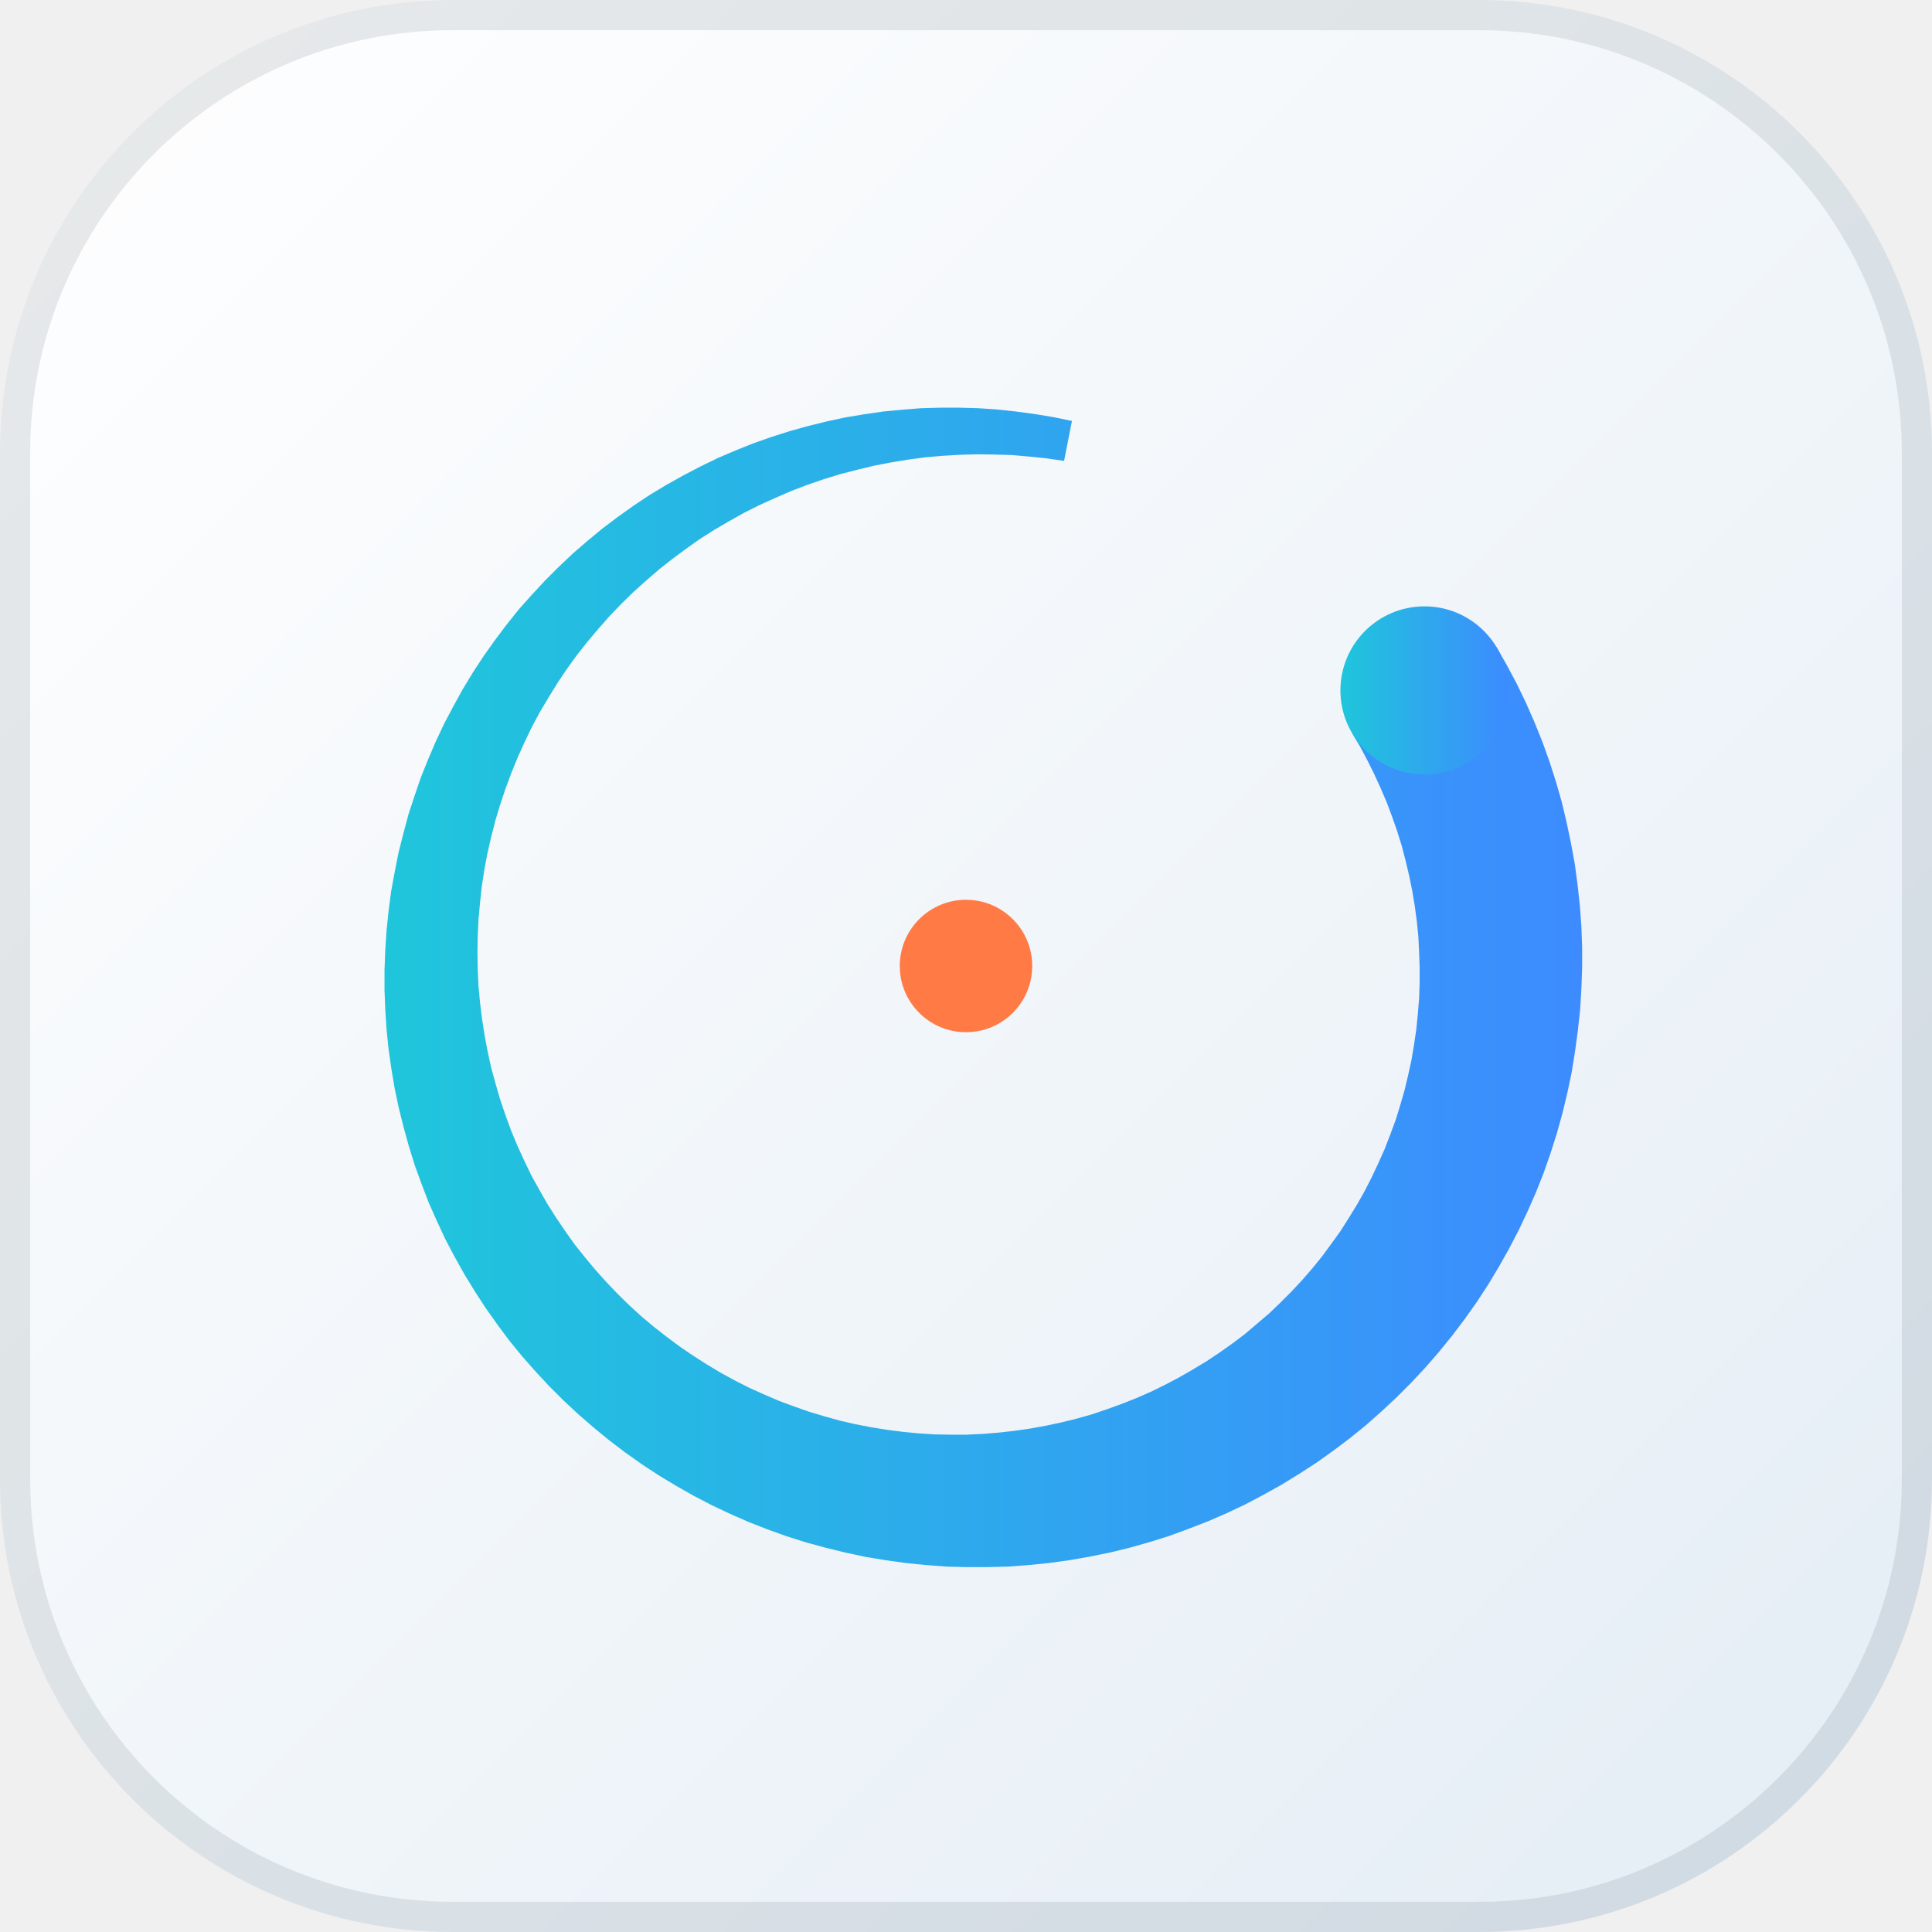
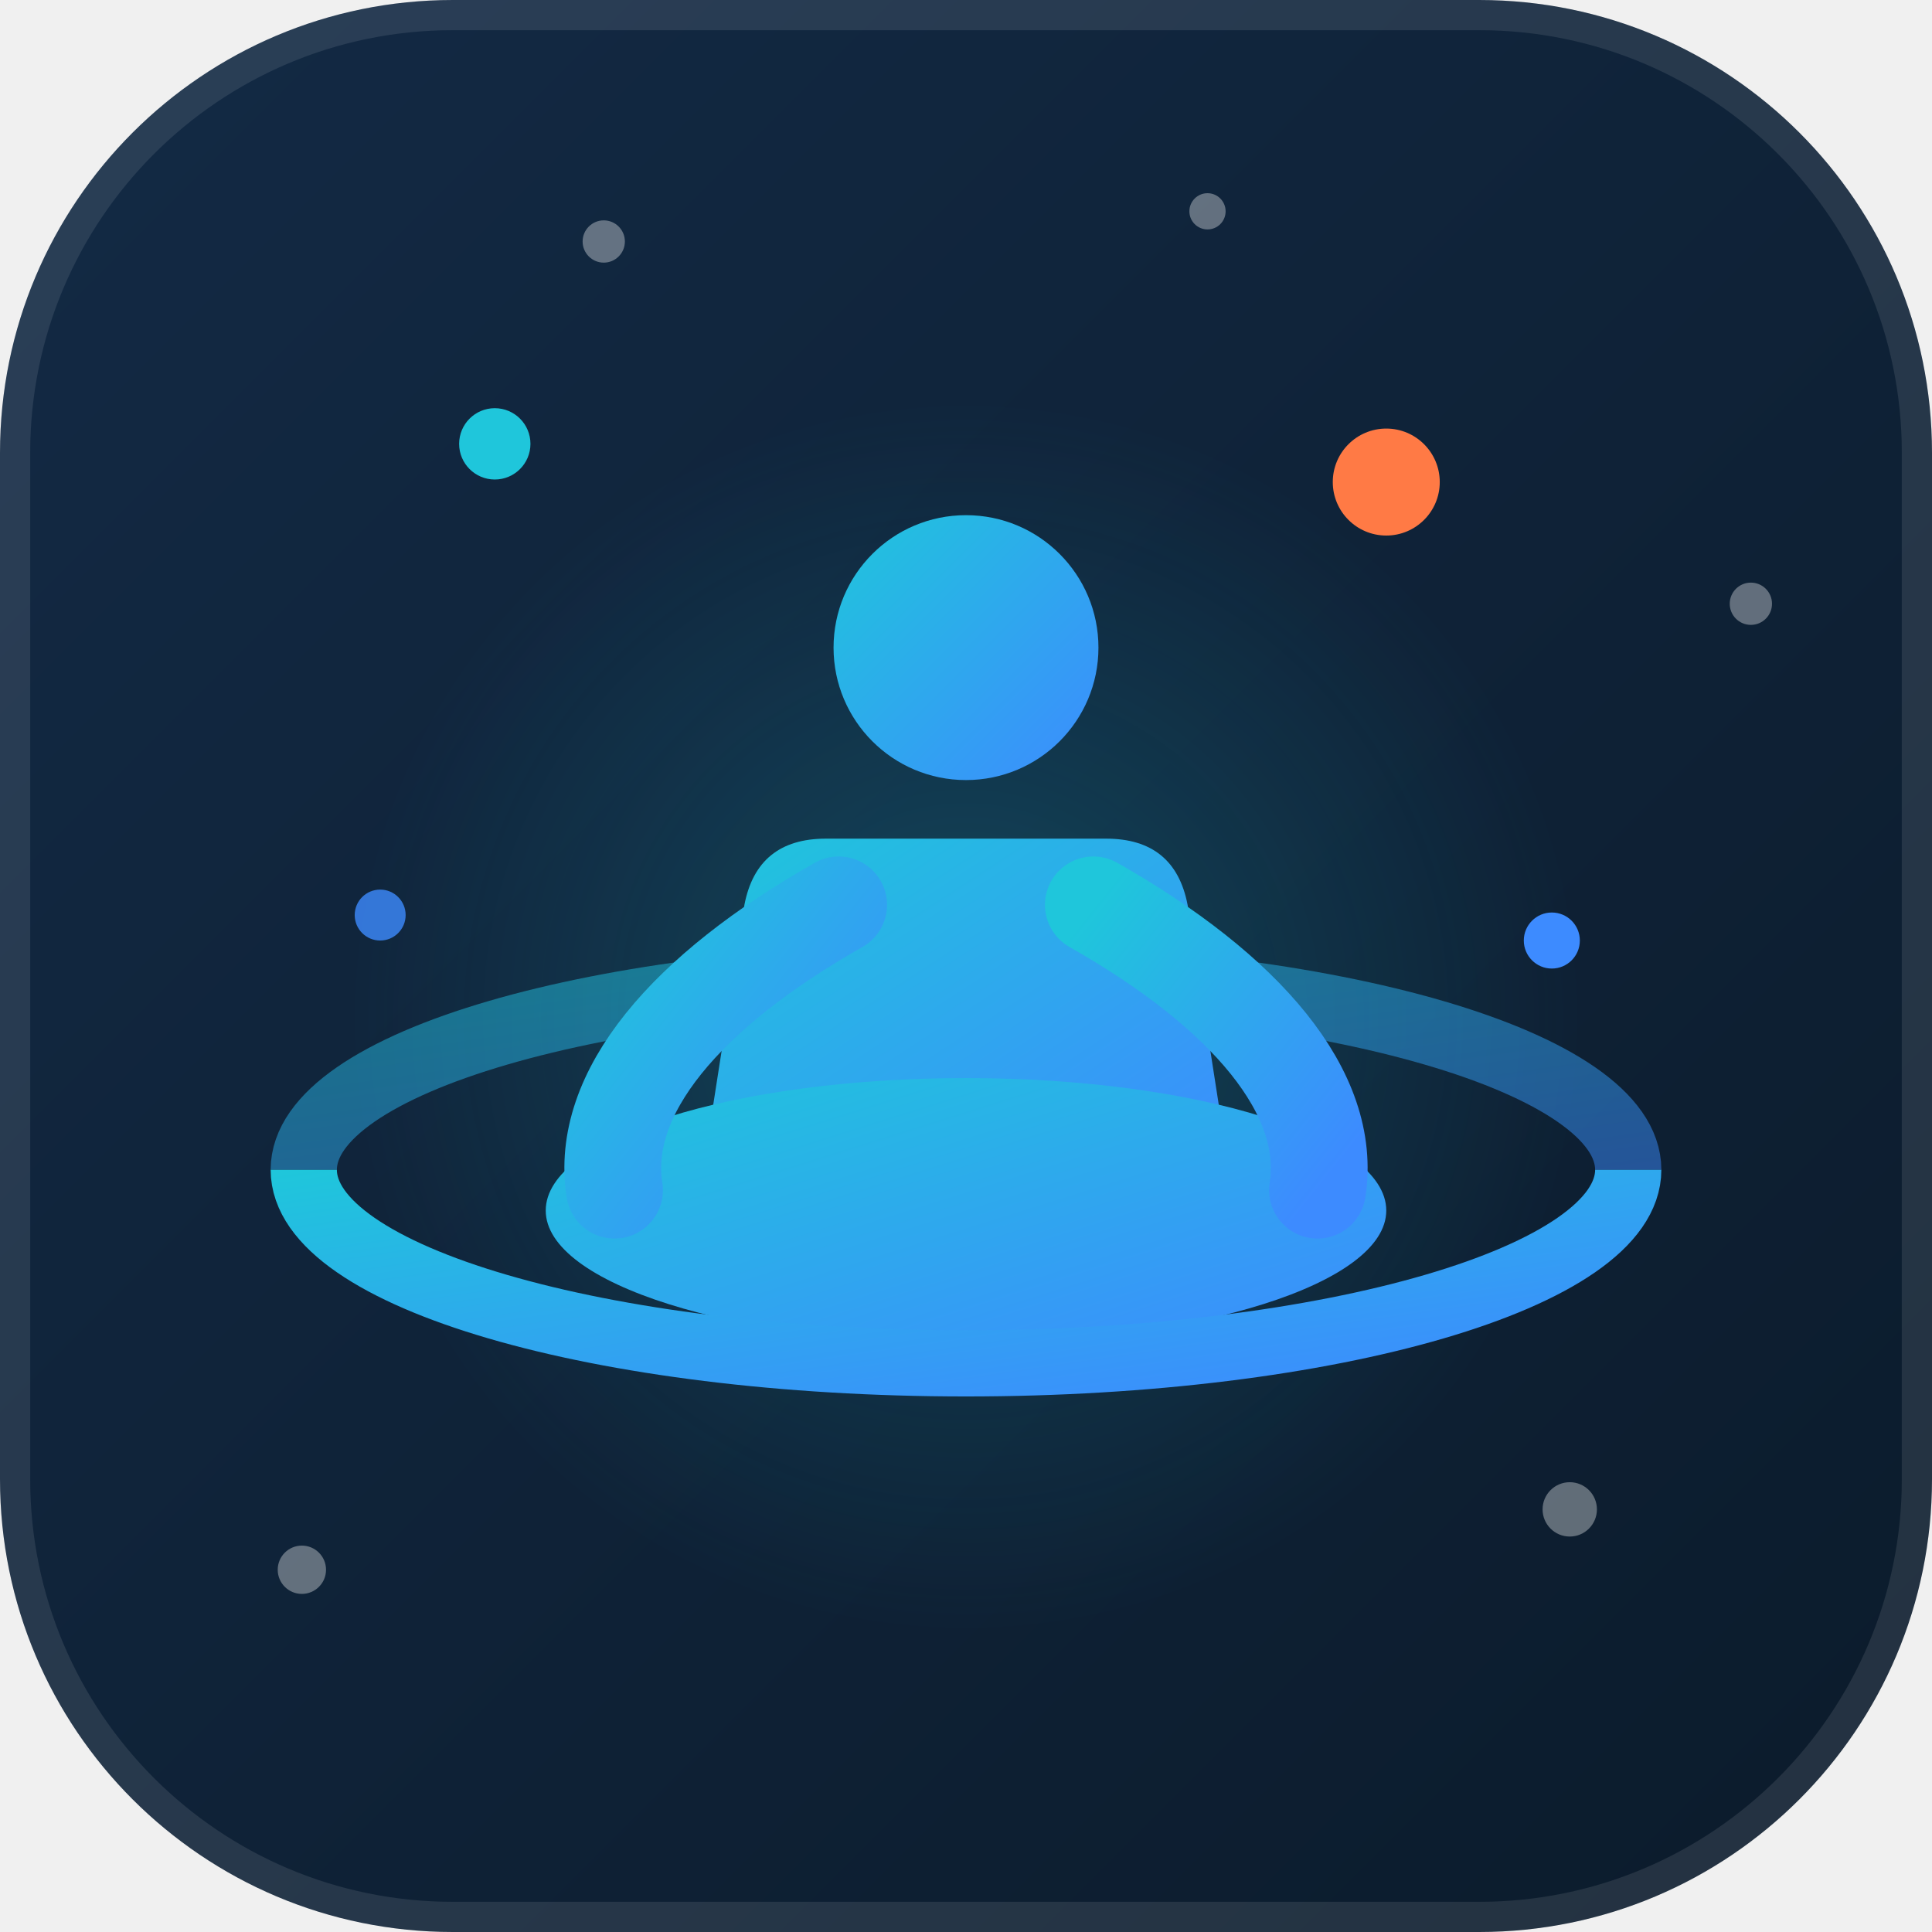
<svg xmlns="http://www.w3.org/2000/svg" viewBox="0 0 64 64">
  <defs>
    <linearGradient id="bg" x1="0" y1="0" x2="1" y2="1">
-       <stop offset="0" stop-color="#FFFFFF" />
-       <stop offset="1" stop-color="#E4EDF5" />
+       <stop offset="0" stop-color="#132A45" />
+       <stop offset="1" stop-color="#0B1B2B" />
    </linearGradient>
-     <linearGradient id="lg" x1="0" y1="0" x2="1" y2="0">
+     <linearGradient id="lg" x1="0" y1="0" x2="1" y2="1">
      <stop offset="0" stop-color="#1FC6DB" />
      <stop offset="1" stop-color="#3D8BFF" />
    </linearGradient>
+     <radialGradient id="gl" cx="50%" cy="50%" r="50%">
+       <stop offset="0" stop-color="#1FC6DB" stop-opacity=".22" />
+       <stop offset="1" stop-color="#1FC6DB" stop-opacity="0" />
+     </radialGradient>
  </defs>
  <rect width="64" height="64" rx="15" fill="url(#bg)" />
-   <rect x=".5" y=".5" width="63" height="63" rx="14.5" fill="none" stroke="#0B1B2B" stroke-opacity=".09" />
+   <rect x=".5" y=".5" width="63" height="63" rx="14.5" fill="none" stroke="#fff" stroke-opacity=".10" />
+   <g fill="#fff" opacity=".35">
+     <circle cx="10" cy="52" r=".8" />
+     <circle cx="52" cy="50" r=".9" />
+     <circle cx="20" cy="8" r=".7" />
+     <circle cx="40" cy="7" r=".6" />
+     <circle cx="58" cy="20" r=".7" />
+   </g>
  <g transform="translate(5 5) scale(.84375)">
+     <circle cx="32" cy="34" r="24" fill="url(#gl)" />
+     <path d="M6 40 A26 7.6 0 0 1 58 40" fill="none" stroke="url(#lg)" stroke-width="2.6" opacity=".5" />
    <g fill="url(#lg)">
-       <path d="M52.83 19.48 L53.24 20.20 L53.63 20.93 L53.99 21.68 L54.32 22.43 L54.63 23.20 L54.91 23.98 L55.16 24.76 L55.39 25.56 L55.58 26.36 L55.75 27.17 L55.90 27.98 L56.01 28.80 L56.10 29.62 L56.16 30.44 L56.19 31.26 L56.19 32.08 L56.16 32.91 L56.11 33.73 L56.02 34.55 L55.91 35.36 L55.78 36.17 L55.61 36.98 L55.42 37.77 L55.20 38.56 L54.95 39.35 L54.68 40.12 L54.38 40.88 L54.05 41.63 L53.70 42.37 L53.32 43.10 L52.92 43.81 L52.50 44.51 L52.05 45.20 L51.58 45.86 L51.09 46.51 L50.57 47.15 L50.04 47.76 L49.48 48.36 L48.91 48.93 L48.31 49.49 L47.70 50.03 L47.07 50.54 L46.42 51.03 L45.76 51.50 L45.08 51.94 L44.38 52.37 L43.68 52.76 L42.96 53.14 L42.22 53.49 L41.48 53.81 L40.73 54.10 L39.97 54.38 L39.20 54.62 L38.42 54.84 L37.64 55.03 L36.85 55.19 L36.05 55.33 L35.25 55.44 L34.45 55.52 L33.65 55.58 L32.84 55.60 L32.04 55.60 L31.24 55.58 L30.44 55.52 L29.64 55.44 L28.85 55.33 L28.06 55.20 L27.27 55.03 L26.49 54.84 L25.72 54.63 L24.96 54.39 L24.21 54.12 L23.47 53.83 L22.74 53.51 L22.02 53.17 L21.31 52.80 L20.62 52.41 L19.94 52.00 L19.27 51.56 L18.62 51.10 L17.99 50.62 L17.38 50.12 L16.78 49.60 L16.20 49.06 L15.64 48.50 L15.10 47.92 L14.58 47.33 L14.08 46.72 L13.61 46.09 L13.15 45.44 L12.72 44.78 L12.31 44.11 L11.93 43.43 L11.56 42.73 L11.23 42.02 L10.91 41.30 L10.63 40.57 L10.36 39.83 L10.13 39.09 L9.92 38.33 L9.73 37.57 L9.57 36.81 L9.44 36.04 L9.33 35.27 L9.25 34.49 L9.20 33.71 L9.17 32.94 L9.17 32.16 L9.20 31.38 L9.25 30.61 L9.33 29.84 L9.43 29.07 L9.57 28.31 L9.72 27.55 L9.91 26.80 L10.11 26.05 L10.35 25.32 L10.60 24.59 L10.89 23.87 L11.19 23.17 L11.52 22.47 L11.88 21.79 L12.25 21.12 L12.65 20.46 L13.07 19.82 L13.51 19.20 L13.97 18.59 L14.45 17.99 L14.96 17.42 L15.48 16.86 L16.02 16.32 L16.57 15.80 L17.15 15.30 L17.73 14.82 L18.34 14.36 L18.96 13.92 L19.59 13.50 L20.24 13.11 L20.90 12.74 L21.57 12.39 L22.25 12.06 L22.95 11.76 L23.65 11.48 L24.36 11.23 L25.08 11.00 L25.80 10.80 L26.53 10.62 L27.27 10.46 L28.00 10.34 L28.75 10.23 L29.49 10.16 L30.24 10.10 L30.99 10.08 L31.73 10.08 L32.48 10.10 L33.22 10.15 L33.96 10.23 L34.70 10.33 L35.43 10.45 L36.16 10.60 L35.85 12.17 L35.17 12.07 L34.49 12.00 L33.81 11.94 L33.12 11.92 L32.44 11.91 L31.75 11.93 L31.07 11.97 L30.39 12.03 L29.72 12.12 L29.05 12.23 L28.38 12.36 L27.72 12.52 L27.06 12.69 L26.41 12.89 L25.77 13.11 L25.14 13.35 L24.52 13.62 L23.90 13.90 L23.30 14.20 L22.71 14.53 L22.13 14.87 L21.56 15.23 L21.01 15.62 L20.47 16.02 L19.95 16.43 L19.44 16.87 L18.94 17.32 L18.46 17.79 L18.00 18.27 L17.56 18.77 L17.13 19.28 L16.72 19.80 L16.33 20.34 L15.96 20.89 L15.61 21.46 L15.27 22.03 L14.96 22.61 L14.67 23.21 L14.40 23.81 L14.15 24.42 L13.92 25.04 L13.71 25.67 L13.52 26.30 L13.36 26.93 L13.21 27.58 L13.09 28.22 L12.99 28.87 L12.92 29.52 L12.86 30.17 L12.83 30.83 L12.82 31.48 L12.83 32.13 L12.86 32.79 L12.92 33.43 L13.00 34.08 L13.10 34.72 L13.22 35.36 L13.36 36.00 L13.53 36.62 L13.71 37.24 L13.92 37.86 L14.14 38.46 L14.39 39.06 L14.66 39.65 L14.94 40.23 L15.25 40.79 L15.57 41.35 L15.92 41.90 L16.28 42.43 L16.65 42.95 L17.05 43.45 L17.46 43.94 L17.89 44.42 L18.33 44.88 L18.79 45.33 L19.26 45.76 L19.75 46.17 L20.25 46.56 L20.76 46.94 L21.29 47.30 L21.82 47.64 L22.37 47.97 L22.92 48.27 L23.49 48.56 L24.07 48.82 L24.65 49.07 L25.24 49.29 L25.84 49.50 L26.44 49.68 L27.05 49.85 L27.66 49.99 L28.28 50.11 L28.90 50.21 L29.53 50.29 L30.15 50.35 L30.78 50.39 L31.41 50.40 L32.03 50.40 L32.66 50.37 L33.28 50.32 L33.90 50.25 L34.52 50.16 L35.13 50.05 L35.74 49.92 L36.35 49.77 L36.95 49.60 L37.54 49.40 L38.12 49.19 L38.70 48.96 L39.27 48.71 L39.82 48.44 L40.37 48.15 L40.91 47.84 L41.44 47.52 L41.95 47.18 L42.46 46.82 L42.95 46.45 L43.42 46.05 L43.89 45.65 L44.33 45.23 L44.77 44.79 L45.19 44.34 L45.59 43.88 L45.98 43.40 L46.34 42.91 L46.70 42.41 L47.03 41.89 L47.35 41.37 L47.65 40.84 L47.93 40.29 L48.19 39.74 L48.44 39.18 L48.66 38.61 L48.87 38.04 L49.05 37.46 L49.22 36.87 L49.36 36.28 L49.49 35.69 L49.59 35.09 L49.68 34.48 L49.74 33.88 L49.79 33.27 L49.81 32.67 L49.81 32.06 L49.79 31.46 L49.76 30.85 L49.70 30.25 L49.62 29.65 L49.52 29.05 L49.40 28.46 L49.26 27.87 L49.11 27.29 L48.93 26.71 L48.73 26.14 L48.52 25.58 L48.28 25.02 L48.03 24.47 L47.76 23.93 L47.48 23.40 L47.17 22.88Z" />
-       <circle cx="50.00" cy="21.18" r="3.30" />
+       <circle cx="32" cy="19.5" r="5.2" />
+       <path d="M26.5 27 L37.5 27 Q40.2 27 40.7 29.6 L42.4 40.5 L21.6 40.5 L23.3 29.6 Q23.8 27 26.5 27 Z" />
+       <ellipse cx="32" cy="41.6" rx="16.5" ry="5.2" />
    </g>
-     <circle cx="32" cy="32" r="2.6" fill="#FF7A45" />
+     <g fill="none" stroke="url(#lg)" stroke-width="3.8" stroke-linecap="round">
+       <path d="M27 29.6 C21 33 17.6 37 18.2 40.8" />
+       <path d="M37 29.6 C43 33 46.4 37 45.8 40.8" />
+     </g>
+     <path d="M6 40 A26 7.6 0 0 0 58 40" fill="none" stroke="url(#lg)" stroke-width="2.6" />
+     <circle cx="48.5" cy="13" r="2.1" fill="#FF7A45" />
+     <circle cx="13.5" cy="11.5" r="1.4" fill="#1FC6DB" />
+     <circle cx="55" cy="31" r="1.1" fill="#3D8BFF" />
+     <circle cx="9" cy="30" r="1" fill="#3D8BFF" opacity=".8" />
  </g>
</svg>
